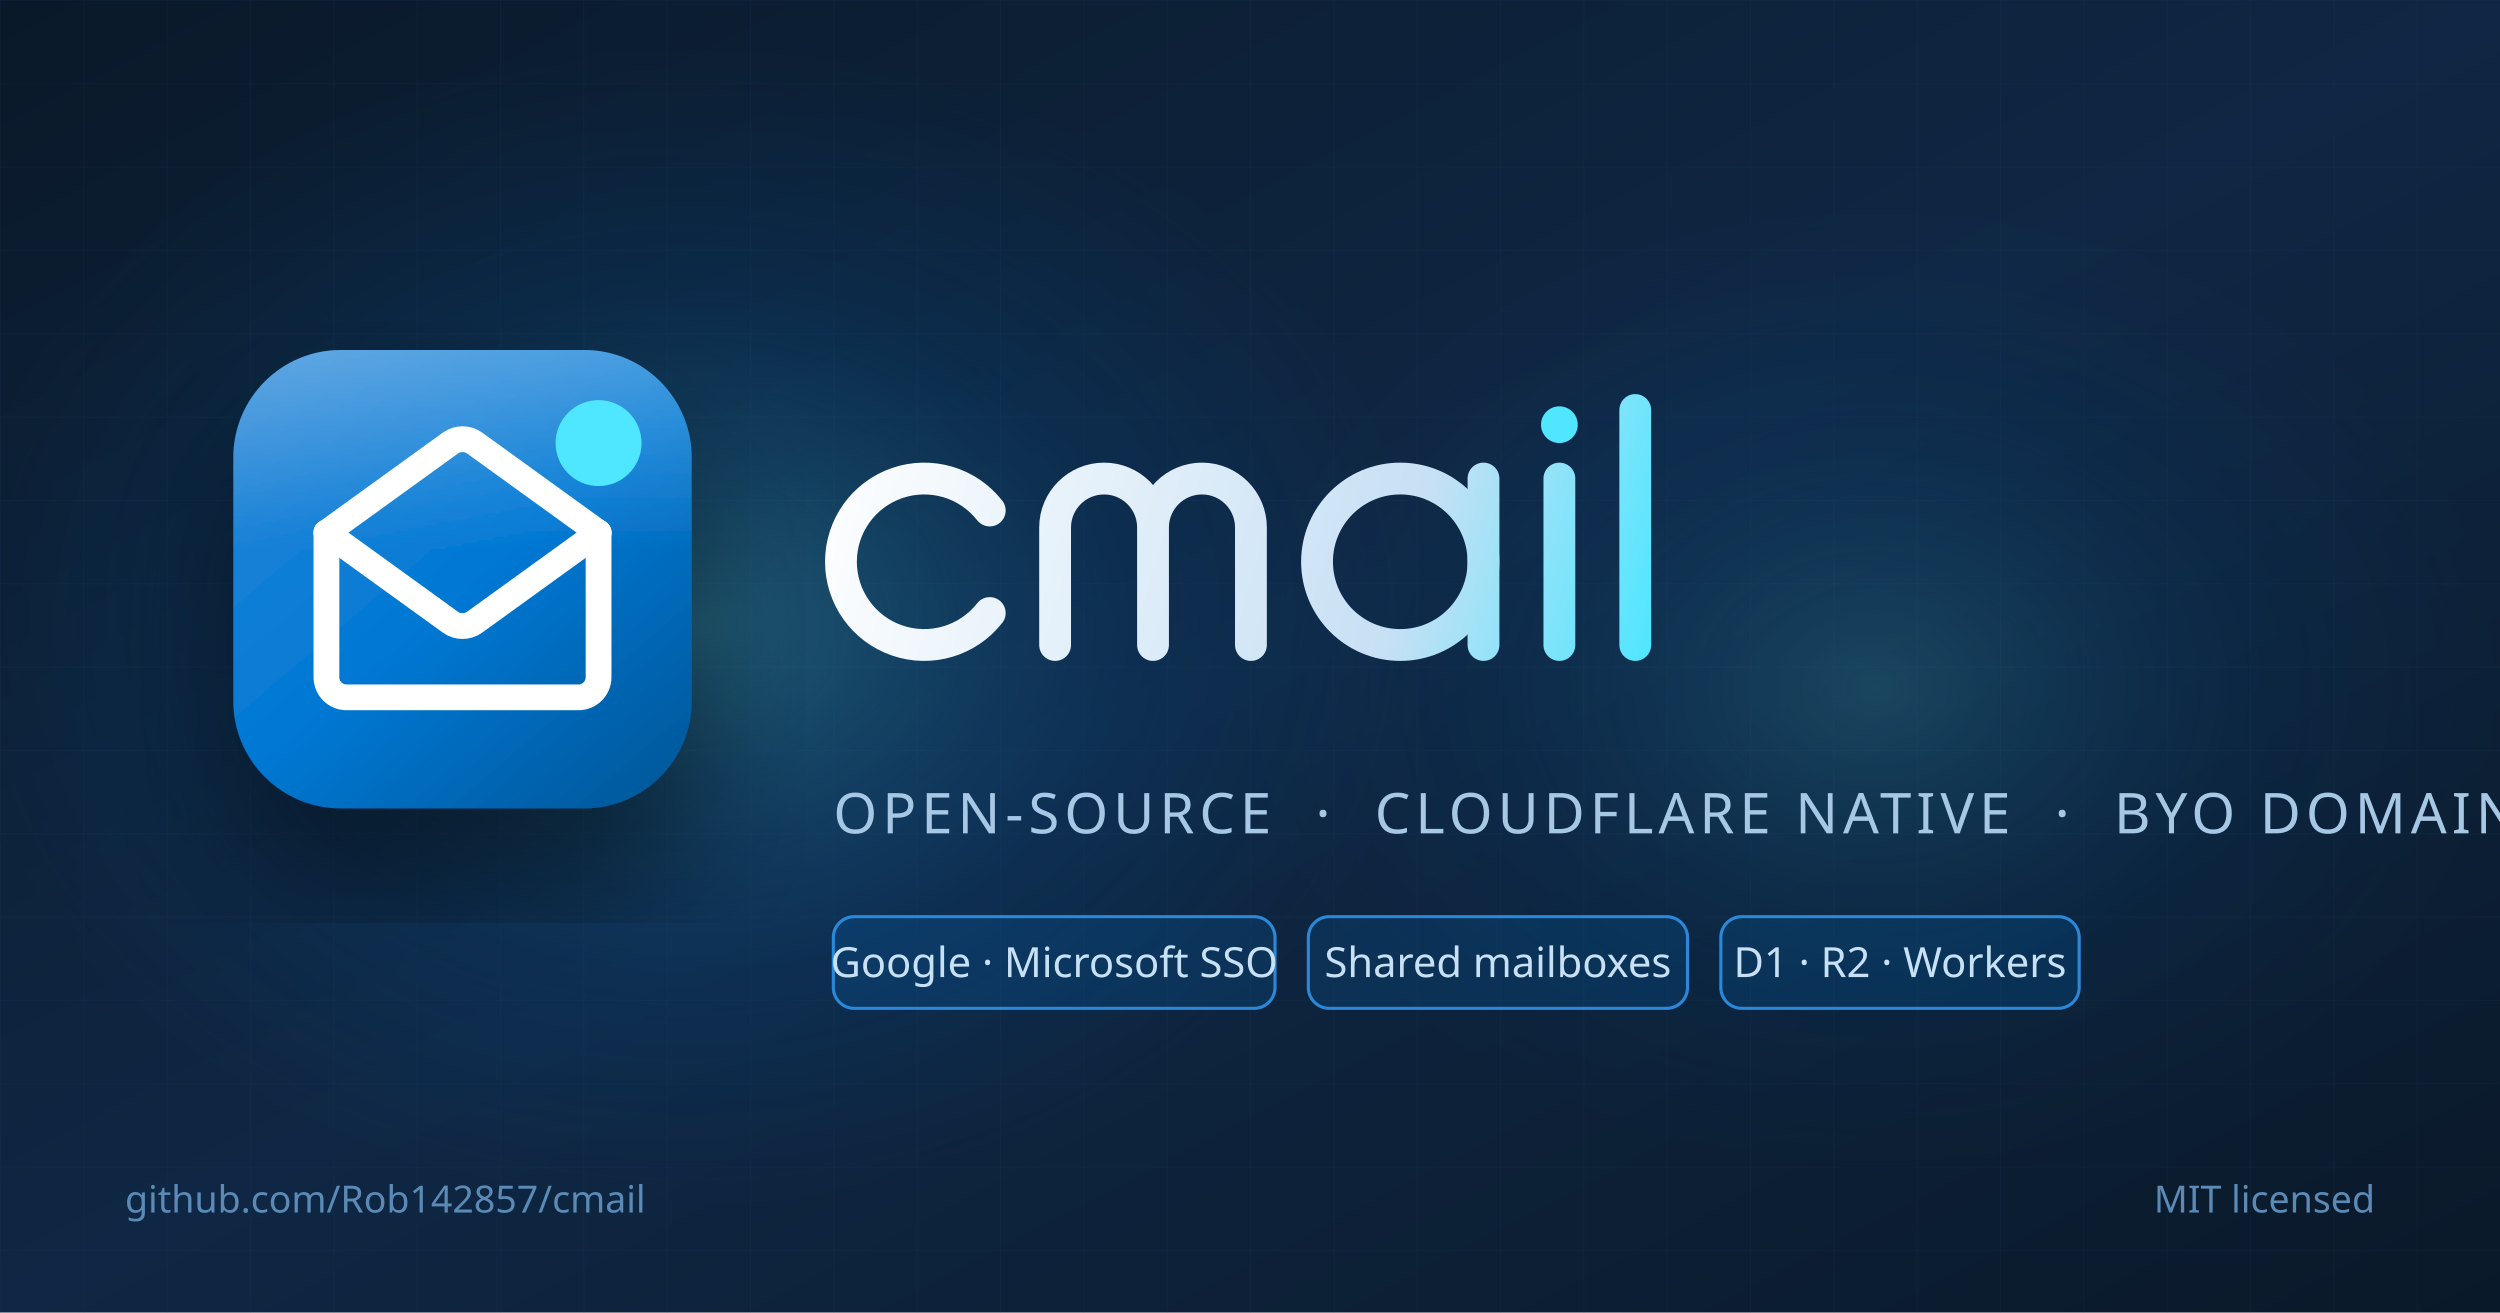
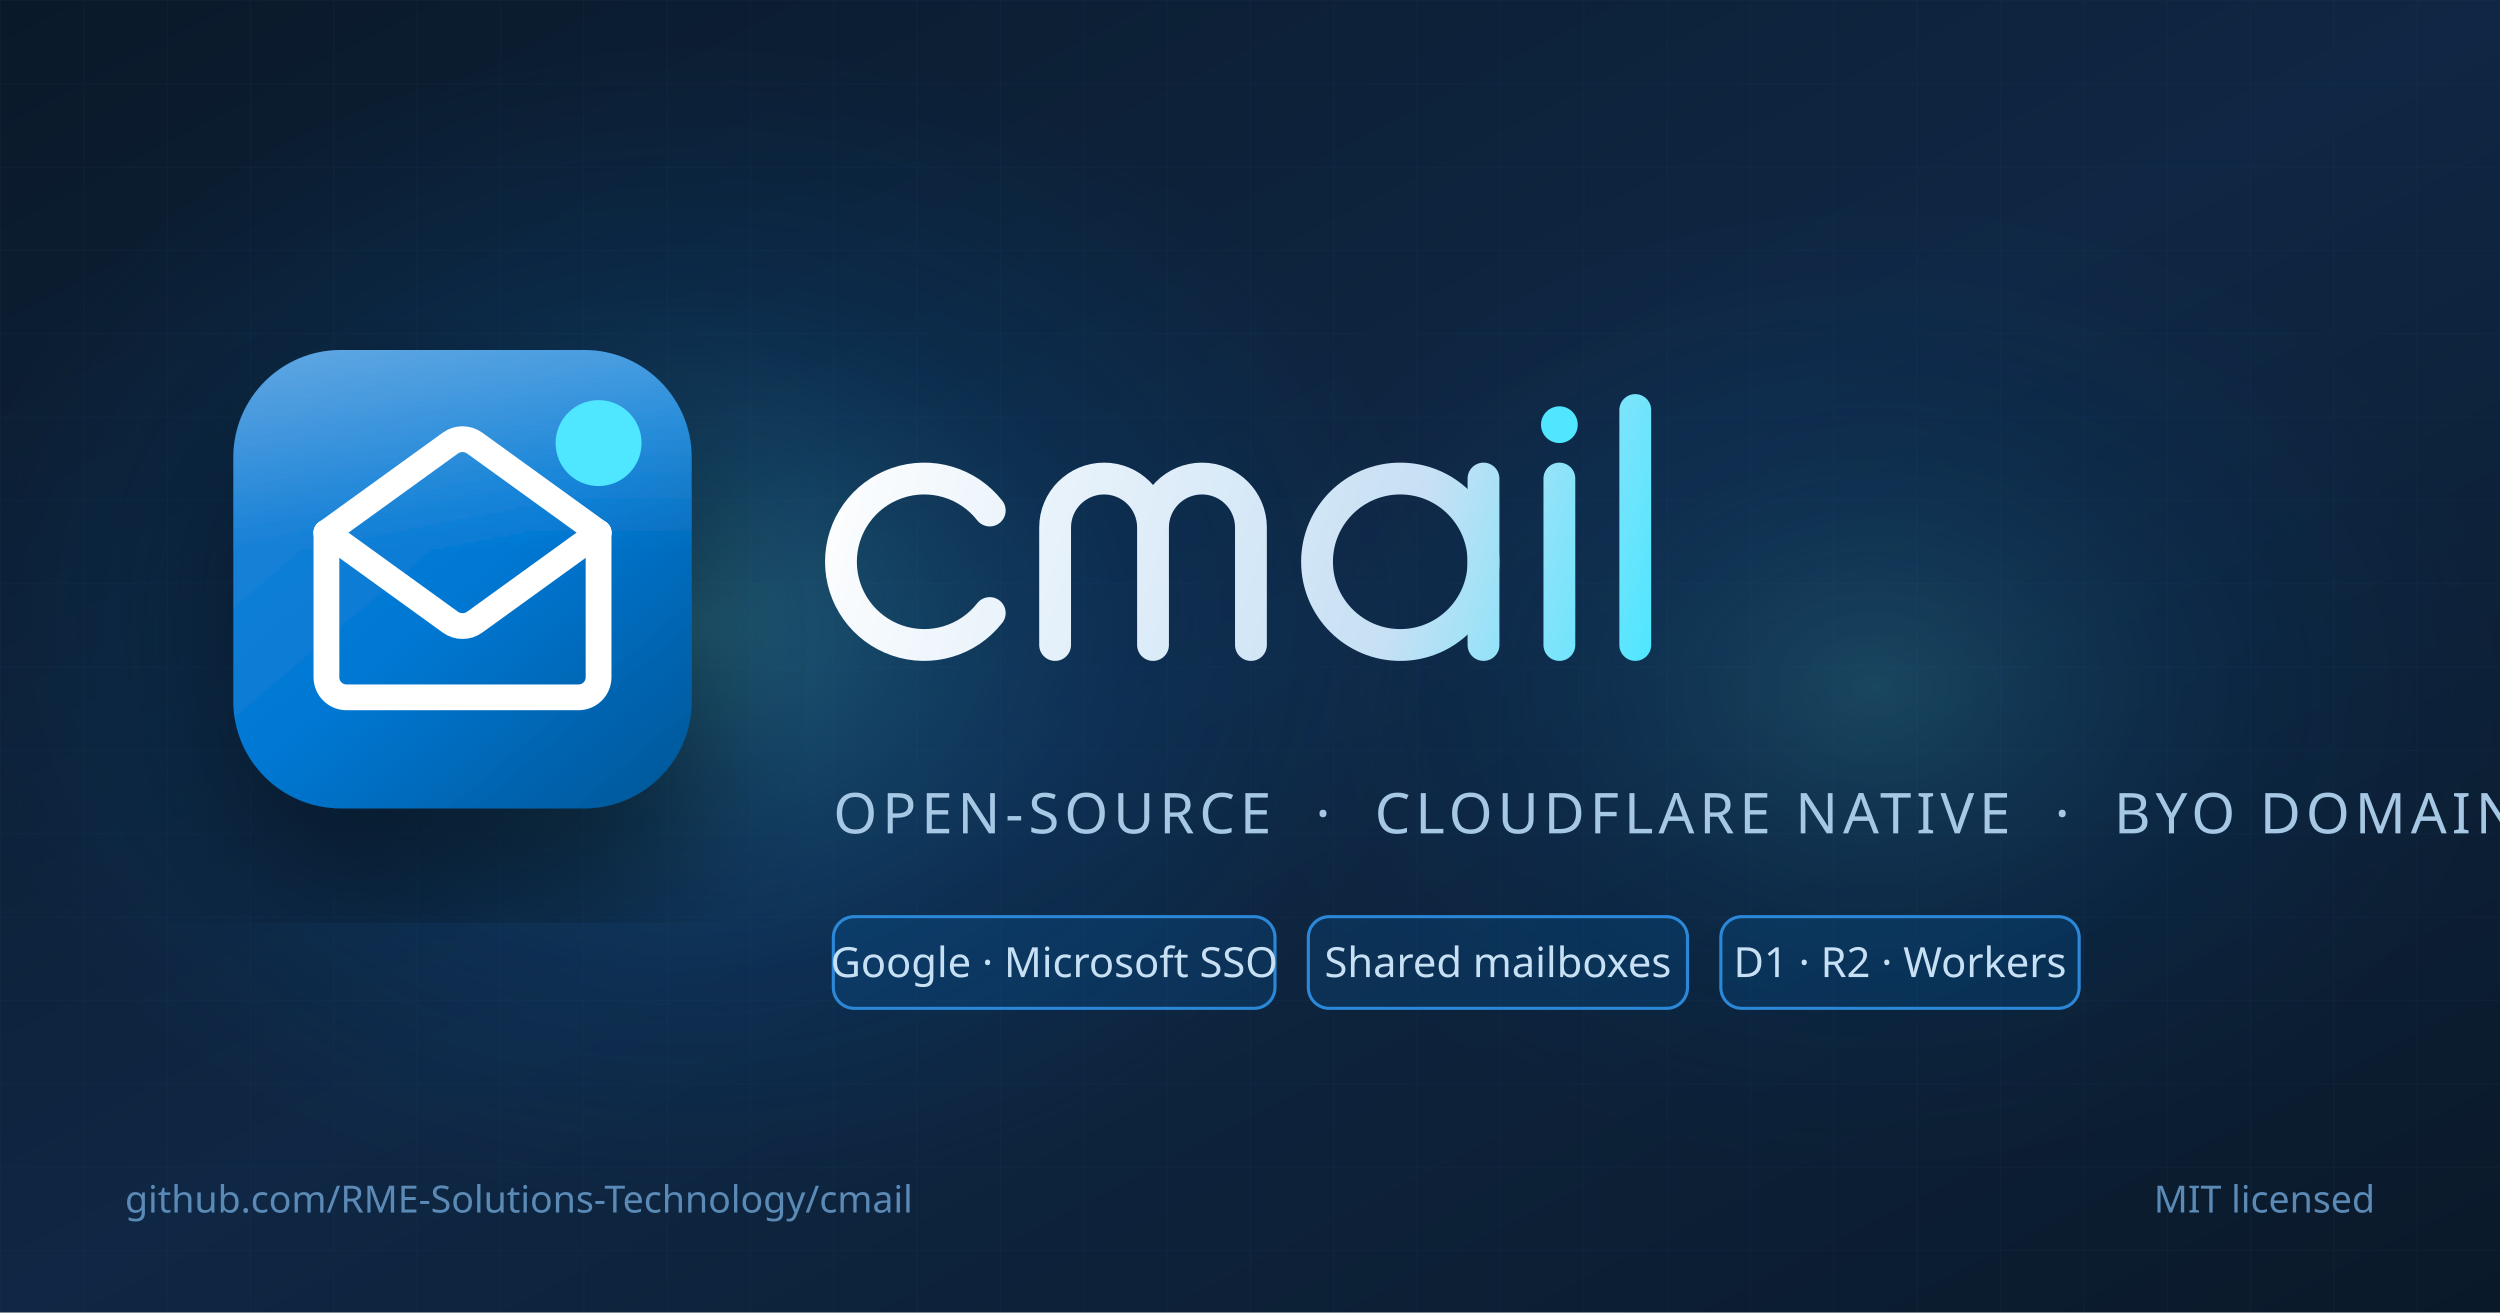
<svg xmlns="http://www.w3.org/2000/svg" viewBox="0 0 1200 630" role="img" aria-label="cmail — open-source email on Cloudflare" fill="none">
  <defs>
    <linearGradient id="bg" x1="0" y1="0" x2="1" y2="1">
      <stop offset="0%" stop-color="#0A1929" />
      <stop offset="50%" stop-color="#0F2744" />
      <stop offset="100%" stop-color="#0A1929" />
    </linearGradient>
    <linearGradient id="ink" gradientUnits="userSpaceOnUse" x1="0" y1="8" x2="169" y2="56">
      <stop offset="0%" stop-color="#FFFFFF" />
      <stop offset="70%" stop-color="#C7E0F4" />
      <stop offset="100%" stop-color="#50E6FF" />
    </linearGradient>
    <linearGradient id="tile" x1="0" y1="0" x2="0.85" y2="1">
      <stop offset="0%" stop-color="#2B88D8" />
      <stop offset="55%" stop-color="#0078D4" />
      <stop offset="100%" stop-color="#005A9E" />
    </linearGradient>
    <linearGradient id="gloss" x1="0" y1="0" x2="0" y2="1">
      <stop offset="0%" stop-color="#FFFFFF" stop-opacity="0.26" />
      <stop offset="100%" stop-color="#FFFFFF" stop-opacity="0" />
    </linearGradient>
    <radialGradient id="glow" cx="50%" cy="50%" r="50%">
      <stop offset="0%" stop-color="#50E6FF" stop-opacity="0.30" />
      <stop offset="60%" stop-color="#0078D4" stop-opacity="0.10" />
      <stop offset="100%" stop-color="#0078D4" stop-opacity="0" />
    </radialGradient>
    <filter id="soft" x="-25%" y="-25%" width="150%" height="150%">
      <feGaussianBlur in="SourceAlpha" stdDeviation="10" />
      <feOffset dx="0" dy="12" result="o" />
      <feComponentTransfer>
        <feFuncA type="linear" slope="0.45" />
      </feComponentTransfer>
      <feMerge>
        <feMergeNode />
        <feMergeNode in="SourceGraphic" />
      </feMerge>
    </filter>
    <pattern id="grid" x="0" y="0" width="40" height="40" patternUnits="userSpaceOnUse">
      <path d="M40 0 L0 0 0 40" fill="none" stroke="#1E3A5F" stroke-width="0.5" opacity="0.3" />
    </pattern>
  </defs>
  <rect width="1200" height="630" fill="url(#bg)" />
  <rect width="1200" height="630" fill="url(#grid)" />
  <ellipse cx="330" cy="300" rx="360" ry="280" fill="url(#glow)" />
  <ellipse cx="900" cy="330" rx="300" ry="230" fill="url(#glow)" opacity="0.6" />
  <g transform="translate(112 168) scale(3.4375)" filter="url(#soft)">
    <rect x="0" y="0" width="64" height="64" rx="15" fill="url(#tile)" />
    <path d="M0 15A15 15 0 0 1 15 0h34a15 15 0 0 1 15 15v13H0z" fill="url(#gloss)" />
    <g stroke="#FFFFFF" stroke-width="3.6" stroke-linecap="round" stroke-linejoin="round">
      <path d="M13 25.5v20.2a2.8 2.8 0 0 0 2.8 2.8h32.4a2.8 2.8 0 0 0 2.8-2.8V25.5" />
      <path d="M13 25.5 30.3 38a2.9 2.9 0 0 0 3.4 0L51 25.5" />
      <path d="M13 25.5 30.3 13a2.9 2.9 0 0 1 3.4 0L51 25.5" />
    </g>
    <circle cx="51" cy="13" r="6" fill="#50E6FF" />
  </g>
  <g transform="translate(396 178) scale(2.35)">
    <g stroke="url(#ink)" stroke-width="6.5" stroke-linecap="round" stroke-linejoin="round">
      <path d="M33.65 28.53A17 17 0 1 0 33.65 49.47" />
      <path d="M47 56V32A10 10 0 0 1 67 32V56M67 32A10 10 0 0 1 87 32V56" />
      <circle cx="117.5" cy="39" r="17" />
      <path d="M134.5 22V56" />
      <path d="M150 22V56" />
      <path d="M165.5 8V56" />
    </g>
    <circle cx="150" cy="11" r="3.75" fill="#50E6FF" />
  </g>
  <g transform="translate(400 400)" font-family="'Segoe UI', system-ui, sans-serif" fill="#A6C8E5">
    <text x="0" y="0" font-size="27" font-weight="400" letter-spacing="2.4">OPEN‑SOURCE  ·  CLOUDFLARE NATIVE  ·  BYO DOMAIN</text>
  </g>
  <g transform="translate(400 440)" font-family="'Segoe UI', system-ui, sans-serif" font-size="20">
    <g>
      <rect x="0" y="0" width="212" height="44" rx="10" fill="#0078D4" fill-opacity="0.16" stroke="#2B88D8" stroke-width="1.5" />
      <text x="106" y="29" text-anchor="middle" fill="#C7E0F4" font-weight="500">Google · Microsoft SSO</text>
    </g>
    <g transform="translate(228 0)">
      <rect x="0" y="0" width="182" height="44" rx="10" fill="#0078D4" fill-opacity="0.16" stroke="#2B88D8" stroke-width="1.5" />
      <text x="91" y="29" text-anchor="middle" fill="#C7E0F4" font-weight="500">Shared mailboxes</text>
    </g>
    <g transform="translate(426 0)">
      <rect x="0" y="0" width="172" height="44" rx="10" fill="#0078D4" fill-opacity="0.16" stroke="#2B88D8" stroke-width="1.5" />
      <text x="86" y="29" text-anchor="middle" fill="#C7E0F4" font-weight="500">D1 · R2 · Workers</text>
    </g>
  </g>
  <g transform="translate(60 582)" font-family="'Segoe UI', system-ui, sans-serif" font-size="18" fill="#5A8AB5">
-     <text x="0" y="0">github.com/Rob142857/cmail</text>
+     <text x="0" y="0">github.com/RME-Solutions-Technology/cmail</text>
    <text x="1080" y="0" text-anchor="end">MIT licensed</text>
  </g>
</svg>
